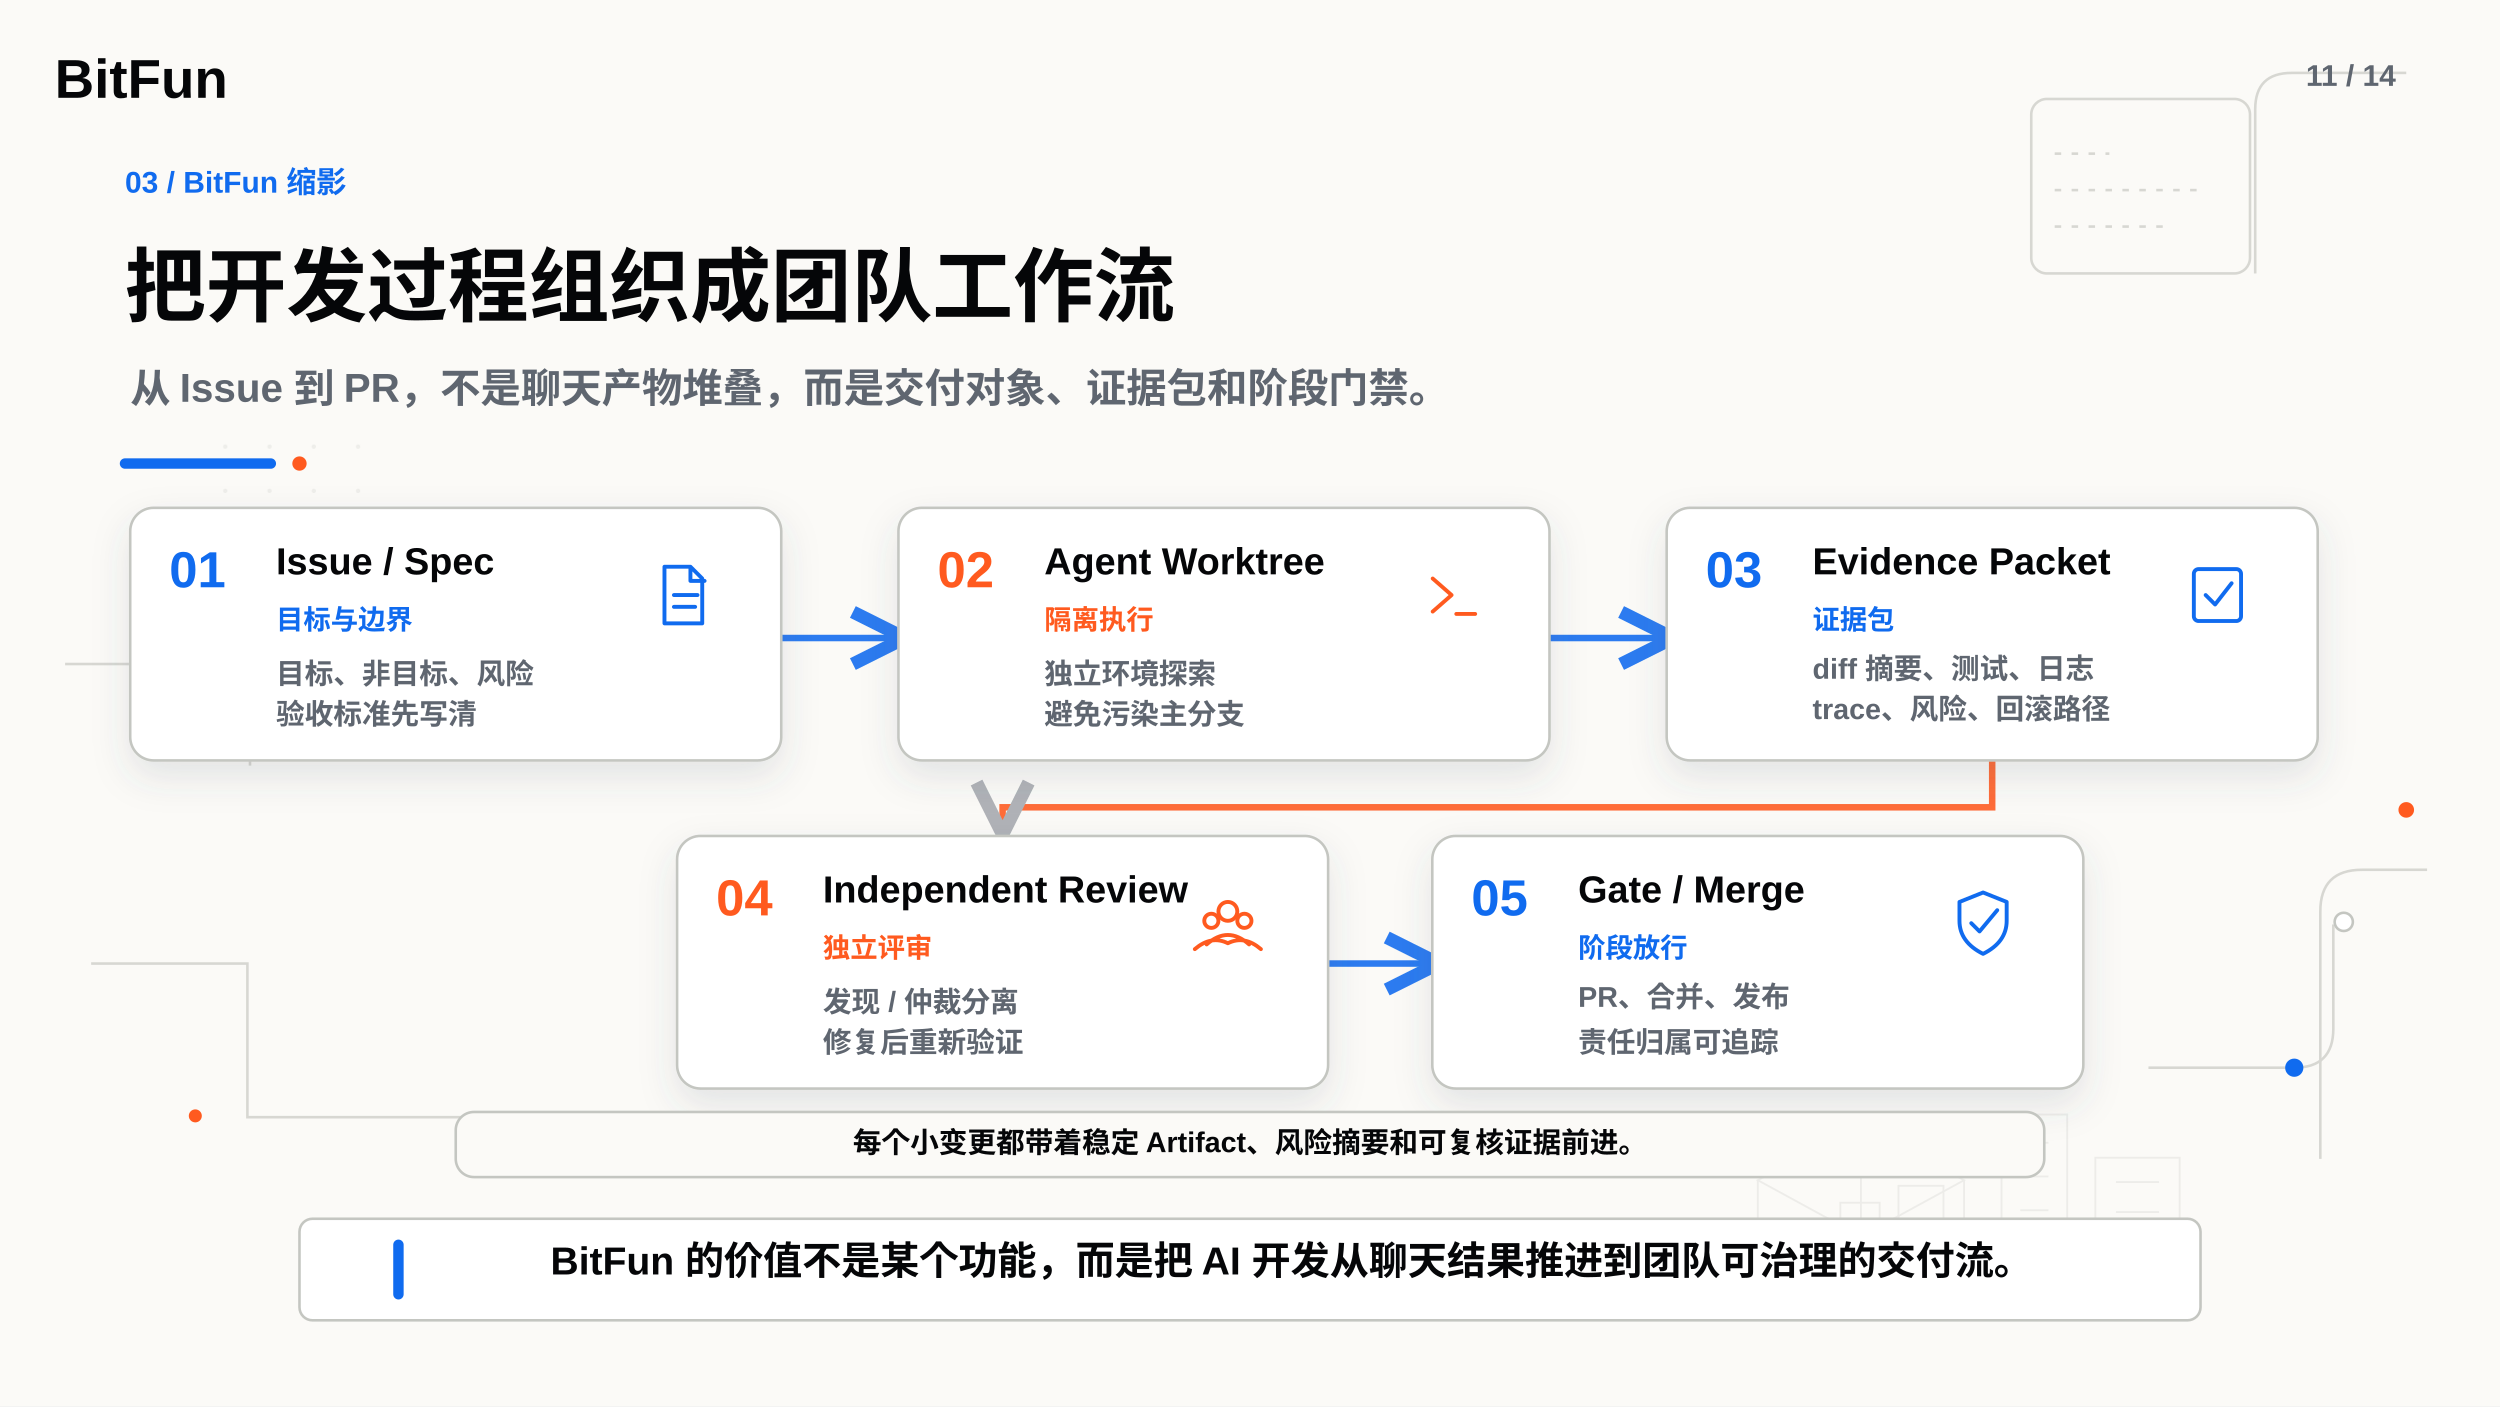
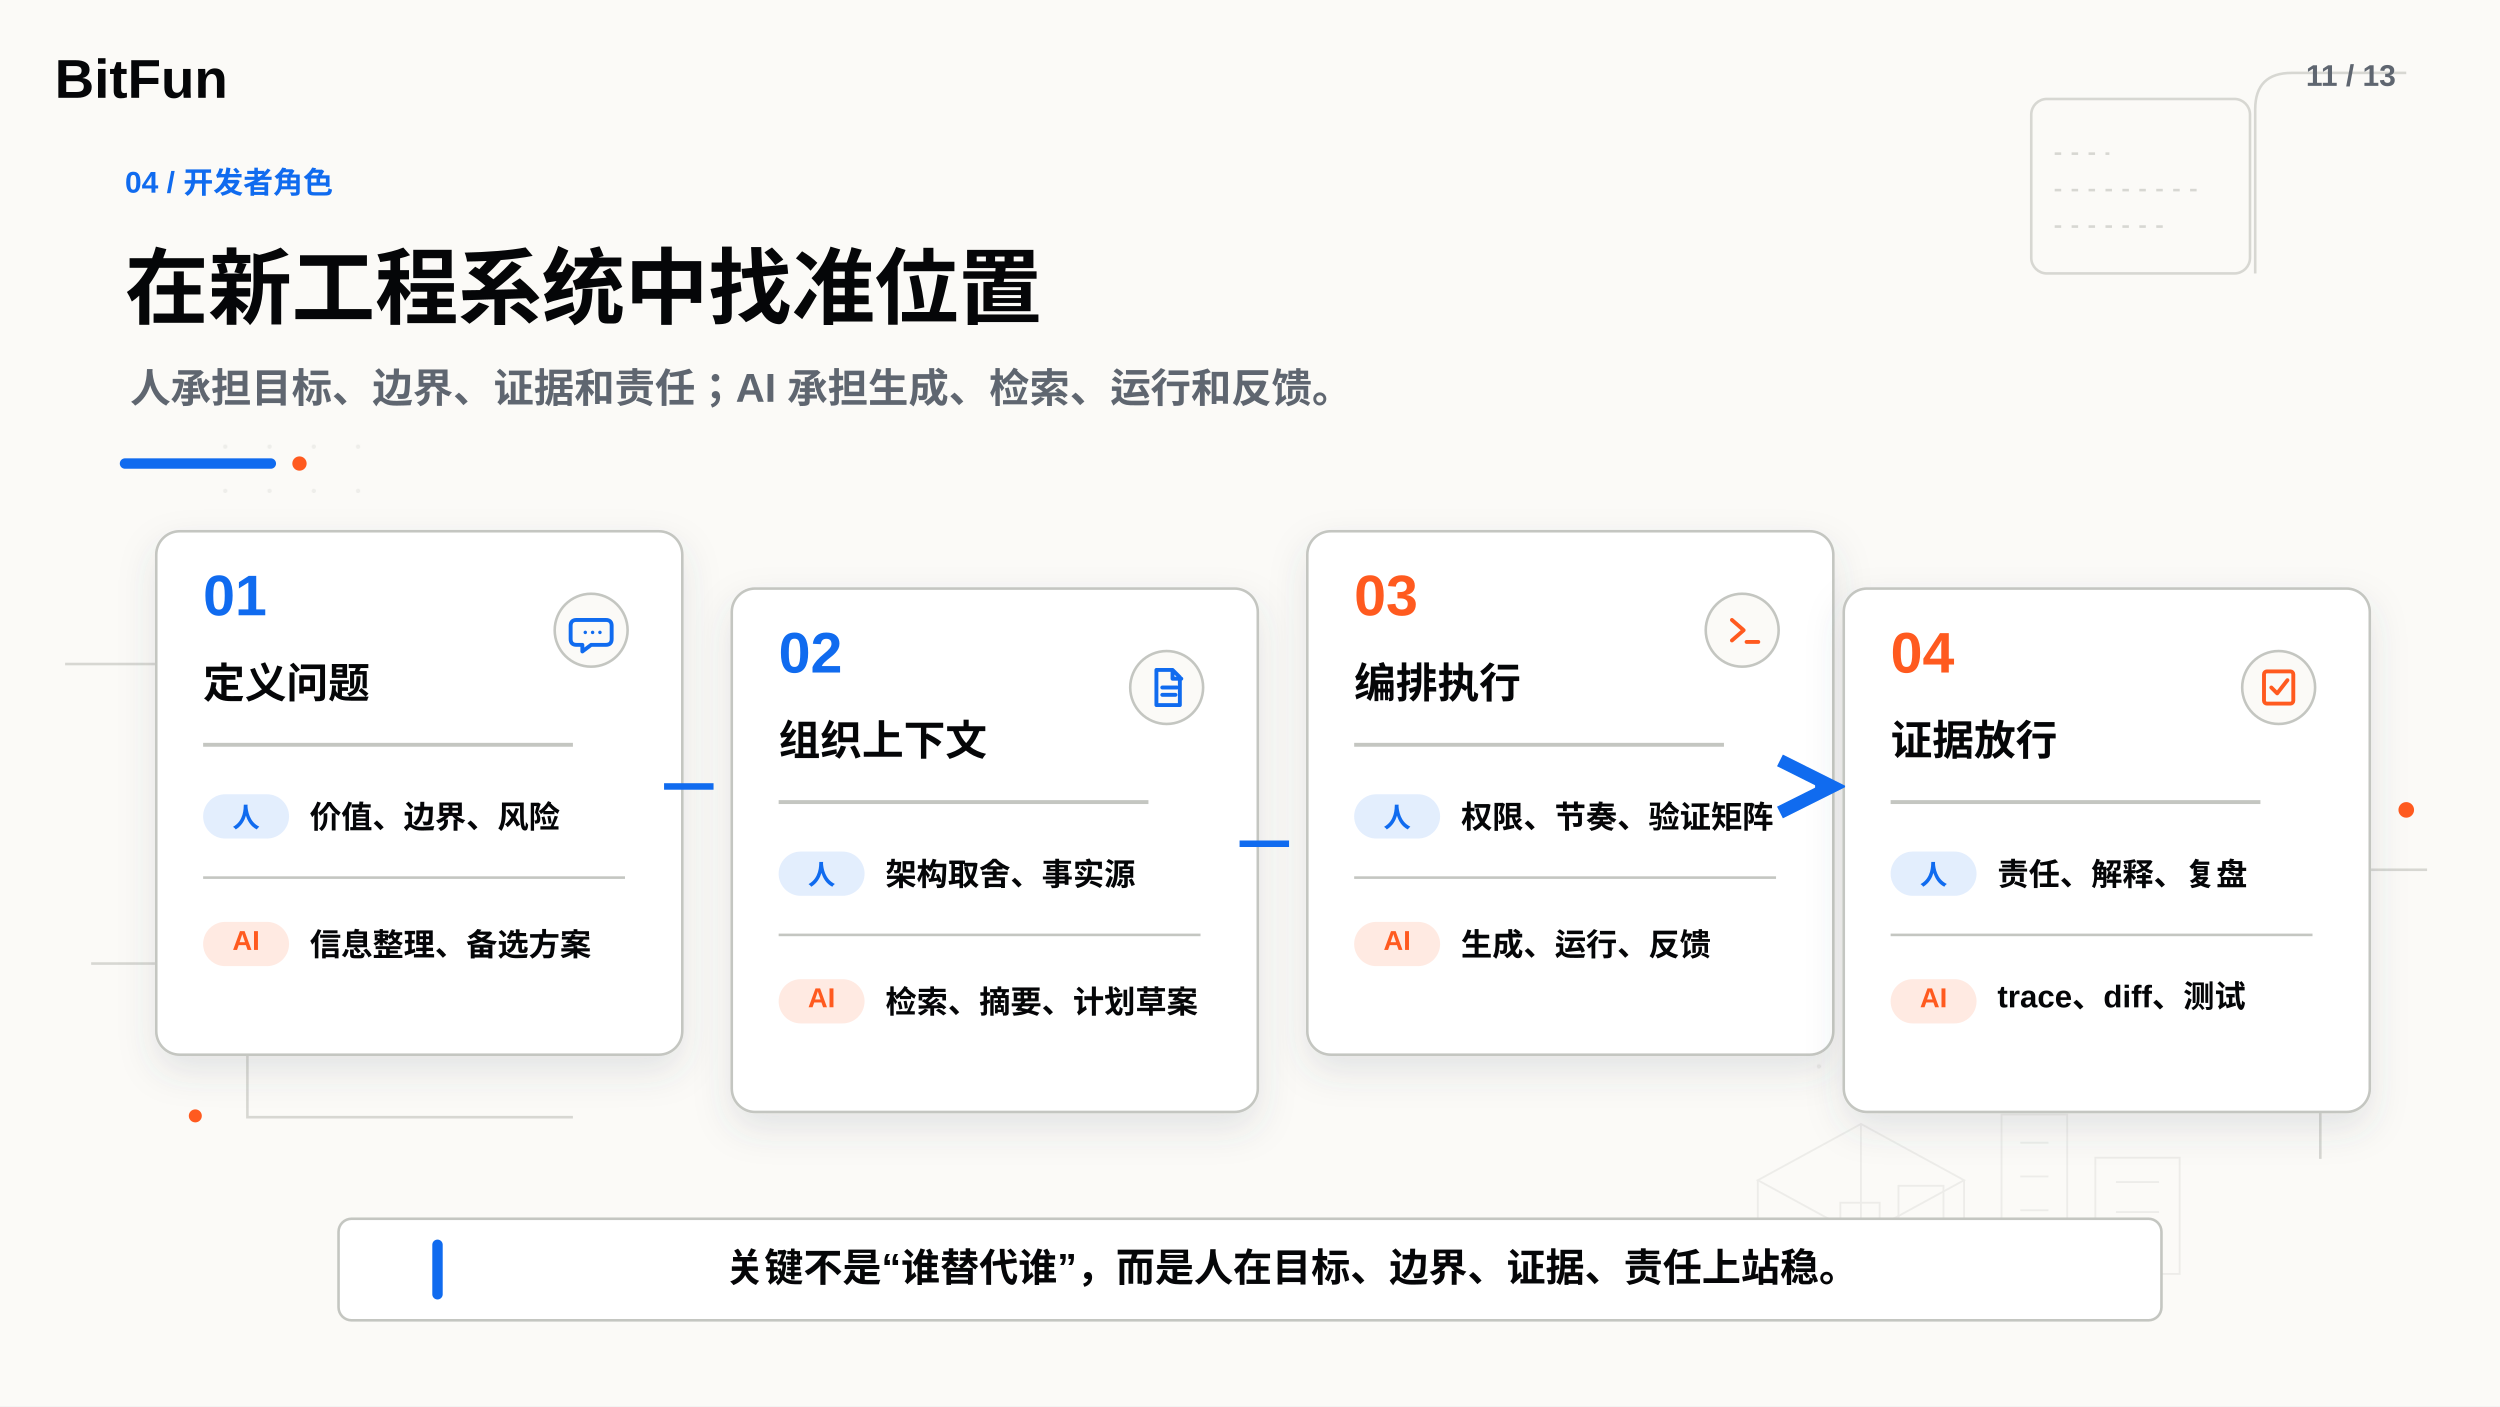
<svg xmlns="http://www.w3.org/2000/svg" width="1920" height="1080" viewBox="0 0 1920 1080">
  <defs>
    <pattern id="lightDots" width="34" height="34" patternUnits="userSpaceOnUse">
      <circle cx="3" cy="3" r="1.7" fill="#C4C6C1" opacity="0.55" />
    </pattern>
    <filter id="paperShadow" x="-18%" y="-18%" width="136%" height="150%">
      <feDropShadow dx="0" dy="12" stdDeviation="14" flood-color="#4B5563" flood-opacity="0.13" />
    </filter>
    <marker id="arrowBlue" markerWidth="12" markerHeight="12" refX="9" refY="6" orient="auto" markerUnits="strokeWidth">
      <path d="M2 2 L10 6 L2 10" fill="none" stroke="#106BEF" stroke-width="2" />
    </marker>
    <marker id="arrowGray" markerWidth="12" markerHeight="12" refX="9" refY="6" orient="auto" markerUnits="strokeWidth">
      <path d="M2 2 L10 6 L2 10" fill="none" stroke="#A5A9AE" stroke-width="2" />
    </marker>
  </defs>
  <rect width="1920" height="1080" fill="#FBFAF7" />
  <rect x="1560" y="76" width="168" height="134" rx="12" fill="none" stroke="#D7D7D2" stroke-width="2" />
  <path d="M1578 118 h42 m-42 28 h112 m-112 28 h88" stroke="#D7D7D2" stroke-width="2" stroke-dasharray="5 8" fill="none" />
  <path d="M1848 56 h-88 q-28 0 -28 28 v126" stroke="#D7D7D2" stroke-width="2" fill="none" />
  <path d="M1782 890 v-190 q0 -32 32 -32 h50" stroke="#D7D7D2" stroke-width="2" fill="none" />
  <path d="M1650 820 h112 q30 0 30 -30 v-80" stroke="#D7D7D2" stroke-width="2" fill="none" />
  <circle cx="1800" cy="708" r="7" fill="#FFFFFF" stroke="#C4C6C1" stroke-width="2" />
  <circle cx="1762" cy="820" r="7" fill="#106BEF" />
  <circle cx="1848" cy="622" r="6" fill="#FF5A1F" />
  <rect x="1378" y="720" width="180" height="120" fill="url(#lightDots)" opacity="0.48" />
  <rect x="152" y="318" width="128" height="96" fill="url(#lightDots)" opacity="0.42" />
  <path d="M70 740 h120 v118 h250" stroke="#D7D7D2" stroke-width="2" fill="none" />
  <path d="M50 510 h116 q26 0 26 26 v52" stroke="#D7D7D2" stroke-width="2" fill="none" />
  <circle cx="150" cy="857" r="5" fill="#FF5A1F" />
  <g opacity="0.26" transform="translate(1350 820) scale(0.72)">
    <path d="M0 120 L110 60 L220 120 L110 180 Z" fill="none" stroke="#C4C6C1" stroke-width="2" />
    <path d="M110 60 V180 M0 120 V220 M220 120 V220 M0 220 H320" stroke="#C4C6C1" stroke-width="2" fill="none" />
    <path d="M260 50 h70 v170 h-70 Z M280 80 h30 M280 116 h30 M280 152 h30" stroke="#C4C6C1" stroke-width="2" fill="none" />
    <path d="M360 96 h90 v124 h-90 Z M382 122 h46 M382 154 h46 M382 186 h46" stroke="#C4C6C1" stroke-width="2" fill="none" />
    <path d="M88 144 h42 v76 h-42 Z M150 126 h48 v94 h-48 Z" stroke="#C4C6C1" stroke-width="2" fill="none" />
  </g>
  <style>
      text { font-family: "Microsoft YaHei", "Noto Sans SC", "PingFang SC", "Segoe UI", Arial, sans-serif; dominant-baseline: hanging; }
      .brand5 { font-size: 42px; font-weight: 900; fill: #050608; }
      .num5 { font-family: "Arial", "Microsoft YaHei", sans-serif; font-weight: 900; fill: #050608; }
      .h15 { font-size: 68px; font-weight: 900; fill: #050608; letter-spacing: 0; }
      .h25 { font-size: 58px; font-weight: 900; fill: #050608; letter-spacing: 0; }
      .sub5 { font-size: 31px; font-weight: 560; fill: #5F6670; }
      .body5 { font-size: 30px; font-weight: 700; fill: #050608; }
      .muted5 { font-size: 24px; font-weight: 560; fill: #5F6670; }
      .label5 { font-size: 29px; font-weight: 900; fill: #050608; }
      .small5 { font-size: 23px; font-weight: 760; fill: #5F6670; }
      .micro5 { font-size: 19px; font-weight: 760; fill: #5F6670; }
    </style>
  <text x="42" y="46" class="brand5">BitFun</text>
-   <text x="1840" y="50" class="small5" text-anchor="end">11 / 14</text>
-   <text x="96" y="132" class="small5" style="fill:#106BEF;font-weight:900">03 / BitFun 缩影</text>
-   <text x="96" y="188" class="h15" style="font-size:62px">把开发过程组织成团队工作流</text>
-   <text x="100" y="282" class="sub5">从 Issue 到 PR，不是聊天产物堆叠，而是交付对象、证据包和阶段门禁。</text>
+   <text x="1840" y="50" class="small5" text-anchor="end">11 / 13</text>
+   <text x="96" y="132" class="small5" style="fill:#106BEF;font-weight:900">04 / 开发者角色</text>
+   <text x="96" y="188" class="h15" style="font-size:64px">在新工程系统中找准位置</text>
+   <text x="100" y="282" class="sub5">人承担目标、边界、证据和责任；AI 承担生成、检索、运行和反馈。</text>
  <path d="M96 356 h112" stroke="#106BEF" stroke-width="8" stroke-linecap="round" />
  <circle cx="230" cy="356" r="5.5" fill="#FF5A1F" />
-   <path d="M600 490 H690" stroke="#106BEF" stroke-width="5" fill="none" marker-end="url(#arrowBlue)" opacity="0.88" />
-   <path d="M1190 490 H1280" stroke="#106BEF" stroke-width="5" fill="none" marker-end="url(#arrowBlue)" opacity="0.88" />
-   <path d="M1530 584 V620 H770 V636" stroke="#FF5A1F" stroke-width="5" fill="none" marker-end="url(#arrowGray)" opacity="0.88" />
-   <path d="M1020 740 H1100" stroke="#106BEF" stroke-width="5" fill="none" marker-end="url(#arrowBlue)" opacity="0.88" />
-   <rect x="100" y="390" width="500" height="194" rx="18" fill="#FFFFFF" stroke="#C4C6C1" stroke-width="2" filter="url(#paperShadow)" />
-   <text x="130" y="424" class="num5" style="font-size:39px;fill:#106BEF">01</text>
-   <text x="212" y="421" class="label5" style="font-size:29px">Issue / Spec</text>
-   <text x="212" y="465" class="small5" style="font-size:21px;fill:#106BEF;font-weight:900">目标与边界</text>
-   <g transform="translate(494 428) scale(0.90625)">
-     <path d="M18 8 h22 l10 10 v38 H18 Z M40 8 v12 h12 M26 32 h20 M26 42 h18" stroke="#106BEF" stroke-width="3.31" stroke-linecap="round" stroke-linejoin="round" fill="none" />
+   <rect x="120" y="408" width="404" height="402" rx="18" fill="#FFFFFF" stroke="#C4C6C1" stroke-width="2" filter="url(#paperShadow)" />
+   <rect x="562" y="452" width="404" height="402" rx="18" fill="#FFFFFF" stroke="#C4C6C1" stroke-width="2" filter="url(#paperShadow)" />
+   <rect x="1004" y="408" width="404" height="402" rx="18" fill="#FFFFFF" stroke="#C4C6C1" stroke-width="2" filter="url(#paperShadow)" />
+   <rect x="1416" y="452" width="404" height="402" rx="18" fill="#FFFFFF" stroke="#C4C6C1" stroke-width="2" filter="url(#paperShadow)" />
+   <text x="156" y="442" class="num5" style="font-size:44px;fill:#106BEF">01</text>
+   <text x="156" y="508" class="label5" style="font-size:32px">定义问题</text>
+   <path d="M156 572 H440" stroke="#C4C6C1" stroke-width="3" />
+   <rect x="156" y="610" width="66" height="34" rx="17" fill="#106BEF" opacity="0.12" />
+   <text x="189" y="617" class="small5" text-anchor="middle" style="font-size:21px;fill:#106BEF;font-weight:900">人</text>
+   <text x="238" y="615" class="small5" style="font-size:24px;fill:#050608;font-weight:820">价值、边界、风险</text>
+   <path d="M156 674 H480" stroke="#C4C6C1" stroke-width="2" />
+   <rect x="156" y="708" width="66" height="34" rx="17" fill="#FF5A1F" opacity="0.13" />
+   <text x="189" y="715" class="small5" text-anchor="middle" style="font-size:21px;fill:#FF5A1F;font-weight:900">AI</text>
+   <text x="238" y="713" class="small5" style="font-size:24px;fill:#050608;font-weight:820">信息整理、备选方案</text>
+   <circle cx="454" cy="484" r="28" fill="#FBFAF7" stroke="#C4C6C1" stroke-width="2" />
+   <g transform="translate(436 466) scale(0.5625)">
+     <path d="M12 18 h40 q8 0 8 8 v18 q0 8 -8 8 H32 l-12 9 v-9 h-8 q-8 0 -8-8 V26 q0-8 8-8 Z" stroke="#106BEF" stroke-width="5.333" stroke-linecap="round" stroke-linejoin="round" fill="none" />
+     <circle cx="24" cy="35" r="2.4" fill="#106BEF" />
+     <circle cx="34" cy="35" r="2.4" fill="#106BEF" />
+     <circle cx="44" cy="35" r="2.4" fill="#106BEF" />
  </g>
-   <text x="212" y="506" class="small5" style="font-size:22px;fill:#5F6670;font-weight:620">目标、非目标、风险</text>
-   <text x="212" y="537" class="small5" style="font-size:22px;fill:#5F6670;font-weight:620">验收标准先写清</text>
-   <rect x="690" y="390" width="500" height="194" rx="18" fill="#FFFFFF" stroke="#C4C6C1" stroke-width="2" filter="url(#paperShadow)" />
-   <text x="720" y="424" class="num5" style="font-size:39px;fill:#FF5A1F">02</text>
-   <text x="802" y="421" class="label5" style="font-size:29px">Agent Worktree</text>
-   <text x="802" y="465" class="small5" style="font-size:21px;fill:#FF5A1F;font-weight:900">隔离执行</text>
-   <g transform="translate(1084 428) scale(0.90625)">
-     <path d="M18 18 L34 32 L18 46" stroke="#FF5A1F" stroke-width="3.31" stroke-linecap="round" stroke-linejoin="round" fill="none" />
-     <path d="M38 48 h16" stroke="#FF5A1F" stroke-width="3.31" stroke-linecap="round" stroke-linejoin="round" fill="none" />
+   <text x="598" y="486" class="num5" style="font-size:44px;fill:#106BEF">02</text>
+   <text x="598" y="552" class="label5" style="font-size:32px">组织上下文</text>
+   <path d="M598 616 H882" stroke="#C4C6C1" stroke-width="3" />
+   <rect x="598" y="654" width="66" height="34" rx="17" fill="#106BEF" opacity="0.12" />
+   <text x="631" y="661" class="small5" text-anchor="middle" style="font-size:21px;fill:#106BEF;font-weight:900">人</text>
+   <text x="680" y="659" class="small5" style="font-size:24px;fill:#050608;font-weight:820">架构取舍、事实源</text>
+   <path d="M598 718 H922" stroke="#C4C6C1" stroke-width="2" />
+   <rect x="598" y="752" width="66" height="34" rx="17" fill="#FF5A1F" opacity="0.13" />
+   <text x="631" y="759" class="small5" text-anchor="middle" style="font-size:21px;fill:#FF5A1F;font-weight:900">AI</text>
+   <text x="680" y="757" class="small5" style="font-size:24px;fill:#050608;font-weight:820">检索、摘要、计划草案</text>
+   <circle cx="896" cy="528" r="28" fill="#FBFAF7" stroke="#C4C6C1" stroke-width="2" />
+   <g transform="translate(878 510) scale(0.5625)">
+     <path d="M18 8 h22 l10 10 v38 H18 Z M40 8 v12 h12 M26 32 h20 M26 42 h18" stroke="#106BEF" stroke-width="5.333" stroke-linecap="round" stroke-linejoin="round" fill="none" />
  </g>
-   <text x="802" y="506" class="small5" style="font-size:22px;fill:#5F6670;font-weight:620">独立环境探索</text>
-   <text x="802" y="537" class="small5" style="font-size:22px;fill:#5F6670;font-weight:620">避免污染主分支</text>
-   <rect x="1280" y="390" width="500" height="194" rx="18" fill="#FFFFFF" stroke="#C4C6C1" stroke-width="2" filter="url(#paperShadow)" />
-   <text x="1310" y="424" class="num5" style="font-size:39px;fill:#106BEF">03</text>
-   <text x="1392" y="421" class="label5" style="font-size:29px">Evidence Packet</text>
-   <text x="1392" y="465" class="small5" style="font-size:21px;fill:#106BEF;font-weight:900">证据包</text>
-   <g transform="translate(1674 428) scale(0.90625)">
-     <rect x="12" y="10" width="40" height="44" rx="4" stroke="#106BEF" stroke-width="3.31" stroke-linecap="round" stroke-linejoin="round" fill="none" />
-     <path d="M22 32 l8 8 l14 -18" stroke="#106BEF" stroke-width="3.31" stroke-linecap="round" stroke-linejoin="round" fill="none" />
+   <text x="1040" y="442" class="num5" style="font-size:44px;fill:#FF5A1F">03</text>
+   <text x="1040" y="508" class="label5" style="font-size:32px">编排执行</text>
+   <path d="M1040 572 H1324" stroke="#C4C6C1" stroke-width="3" />
+   <rect x="1040" y="610" width="66" height="34" rx="17" fill="#106BEF" opacity="0.12" />
+   <text x="1073" y="617" class="small5" text-anchor="middle" style="font-size:21px;fill:#106BEF;font-weight:900">人</text>
+   <text x="1122" y="615" class="small5" style="font-size:24px;fill:#050608;font-weight:820">权限、节奏、验证矩阵</text>
+   <path d="M1040 674 H1364" stroke="#C4C6C1" stroke-width="2" />
+   <rect x="1040" y="708" width="66" height="34" rx="17" fill="#FF5A1F" opacity="0.13" />
+   <text x="1073" y="715" class="small5" text-anchor="middle" style="font-size:21px;fill:#FF5A1F;font-weight:900">AI</text>
+   <text x="1122" y="713" class="small5" style="font-size:24px;fill:#050608;font-weight:820">生成、运行、反馈</text>
+   <circle cx="1338" cy="484" r="28" fill="#FBFAF7" stroke="#C4C6C1" stroke-width="2" />
+   <g transform="translate(1320 466) scale(0.5625)">
+     <path d="M18 18 L34 32 L18 46" stroke="#FF5A1F" stroke-width="5.333" stroke-linecap="round" stroke-linejoin="round" fill="none" />
+     <path d="M38 48 h16" stroke="#FF5A1F" stroke-width="5.333" stroke-linecap="round" stroke-linejoin="round" fill="none" />
  </g>
-   <text x="1392" y="506" class="small5" style="font-size:22px;fill:#5F6670;font-weight:620">diff 摘要、测试、日志</text>
-   <text x="1392" y="537" class="small5" style="font-size:22px;fill:#5F6670;font-weight:620">trace、风险、回滚路径</text>
-   <rect x="520" y="642" width="500" height="194" rx="18" fill="#FFFFFF" stroke="#C4C6C1" stroke-width="2" filter="url(#paperShadow)" />
-   <text x="550" y="676" class="num5" style="font-size:39px;fill:#FF5A1F">04</text>
-   <text x="632" y="673" class="label5" style="font-size:29px">Independent Review</text>
-   <text x="632" y="717" class="small5" style="font-size:21px;fill:#FF5A1F;font-weight:900">独立评审</text>
-   <g transform="translate(914 680) scale(0.90625)">
-     <circle cx="32" cy="22" r="8" stroke="#FF5A1F" stroke-width="3.31" stroke-linecap="round" stroke-linejoin="round" fill="none" />
-     <circle cx="18" cy="30" r="6" stroke="#FF5A1F" stroke-width="3.31" stroke-linecap="round" stroke-linejoin="round" fill="none" />
-     <circle cx="46" cy="30" r="6" stroke="#FF5A1F" stroke-width="3.31" stroke-linecap="round" stroke-linejoin="round" fill="none" />
-     <path d="M14 50 q18 -16 36 0 M4 54 q14 -12 28 -5 M32 49 q14 -7 28 5" stroke="#FF5A1F" stroke-width="3.31" stroke-linecap="round" stroke-linejoin="round" fill="none" />
+   <text x="1452" y="486" class="num5" style="font-size:44px;fill:#FF5A1F">04</text>
+   <text x="1452" y="552" class="label5" style="font-size:32px">证据放行</text>
+   <path d="M1452 616 H1736" stroke="#C4C6C1" stroke-width="3" />
+   <rect x="1452" y="654" width="66" height="34" rx="17" fill="#106BEF" opacity="0.12" />
+   <text x="1485" y="661" class="small5" text-anchor="middle" style="font-size:21px;fill:#106BEF;font-weight:900">人</text>
+   <text x="1534" y="659" class="small5" style="font-size:24px;fill:#050608;font-weight:820">责任、解释、复盘</text>
+   <path d="M1452 718 H1776" stroke="#C4C6C1" stroke-width="2" />
+   <rect x="1452" y="752" width="66" height="34" rx="17" fill="#FF5A1F" opacity="0.13" />
+   <text x="1485" y="759" class="small5" text-anchor="middle" style="font-size:21px;fill:#FF5A1F;font-weight:900">AI</text>
+   <text x="1534" y="757" class="small5" style="font-size:24px;fill:#050608;font-weight:820">trace、diff、测试</text>
+   <circle cx="1750" cy="528" r="28" fill="#FBFAF7" stroke="#C4C6C1" stroke-width="2" />
+   <g transform="translate(1732 510) scale(0.5625)">
+     <rect x="12" y="10" width="40" height="44" rx="4" stroke="#FF5A1F" stroke-width="5.333" stroke-linecap="round" stroke-linejoin="round" fill="none" />
+     <path d="M22 32 l8 8 l14 -18" stroke="#FF5A1F" stroke-width="5.333" stroke-linecap="round" stroke-linejoin="round" fill="none" />
  </g>
-   <text x="632" y="758" class="small5" style="font-size:22px;fill:#5F6670;font-weight:620">发现 / 仲裁分离</text>
-   <text x="632" y="789" class="small5" style="font-size:22px;fill:#5F6670;font-weight:620">修复后重新验证</text>
-   <rect x="1100" y="642" width="500" height="194" rx="18" fill="#FFFFFF" stroke="#C4C6C1" stroke-width="2" filter="url(#paperShadow)" />
-   <text x="1130" y="676" class="num5" style="font-size:39px;fill:#106BEF">05</text>
-   <text x="1212" y="673" class="label5" style="font-size:29px">Gate / Merge</text>
-   <text x="1212" y="717" class="small5" style="font-size:21px;fill:#106BEF;font-weight:900">阶段放行</text>
-   <g transform="translate(1494 680) scale(0.90625)">
-     <path d="M32 6 L52 14 V30 q0 18 -20 28 Q12 48 12 30 V14 Z M22 32 l7 7 l15 -18" stroke="#106BEF" stroke-width="3.31" stroke-linecap="round" stroke-linejoin="round" fill="none" />
-   </g>
-   <text x="1212" y="758" class="small5" style="font-size:22px;fill:#5F6670;font-weight:620">PR、合并、发布</text>
-   <text x="1212" y="789" class="small5" style="font-size:22px;fill:#5F6670;font-weight:620">责任归属可追踪</text>
-   <rect x="350" y="854" width="1220" height="50" rx="14" fill="#FBFAF7" stroke="#C4C6C1" stroke-width="2" />
-   <text x="960" y="866" class="small5" text-anchor="middle" style="font-size:22px;fill:#050608;font-weight:900">每个小变更都带着稳定 Artifact、风险摘要和可复核证据前进。</text>
-   <rect x="230" y="936" width="1460" height="78" rx="10" fill="#FFFFFF" stroke="#C4C6C1" stroke-width="2" />
-   <path d="M306 956 v38" stroke="#106BEF" stroke-width="8" stroke-linecap="round" />
-   <text x="992" y="958" class="body5" text-anchor="middle" style="font-size:30px">BitFun 的价值不是某个功能，而是把 AI 开发从聊天结果推进到团队可治理的交付流。</text>
+   <path d="M510 604 H548 M952 648 H990 M1394 604 H1402" stroke="#106BEF" stroke-width="5" fill="none" marker-end="url(#arrowBlue)" />
+   <rect x="260" y="936" width="1400" height="78" rx="10" fill="#FFFFFF" stroke="#C4C6C1" stroke-width="2" />
+   <path d="M336 956 v38" stroke="#106BEF" stroke-width="8" stroke-linecap="round" />
+   <text x="992" y="958" class="body5" text-anchor="middle" style="font-size:30px">关键不是“谁替代谁”，而是人在目标、边界、证据、责任上站稳。</text>
</svg>
